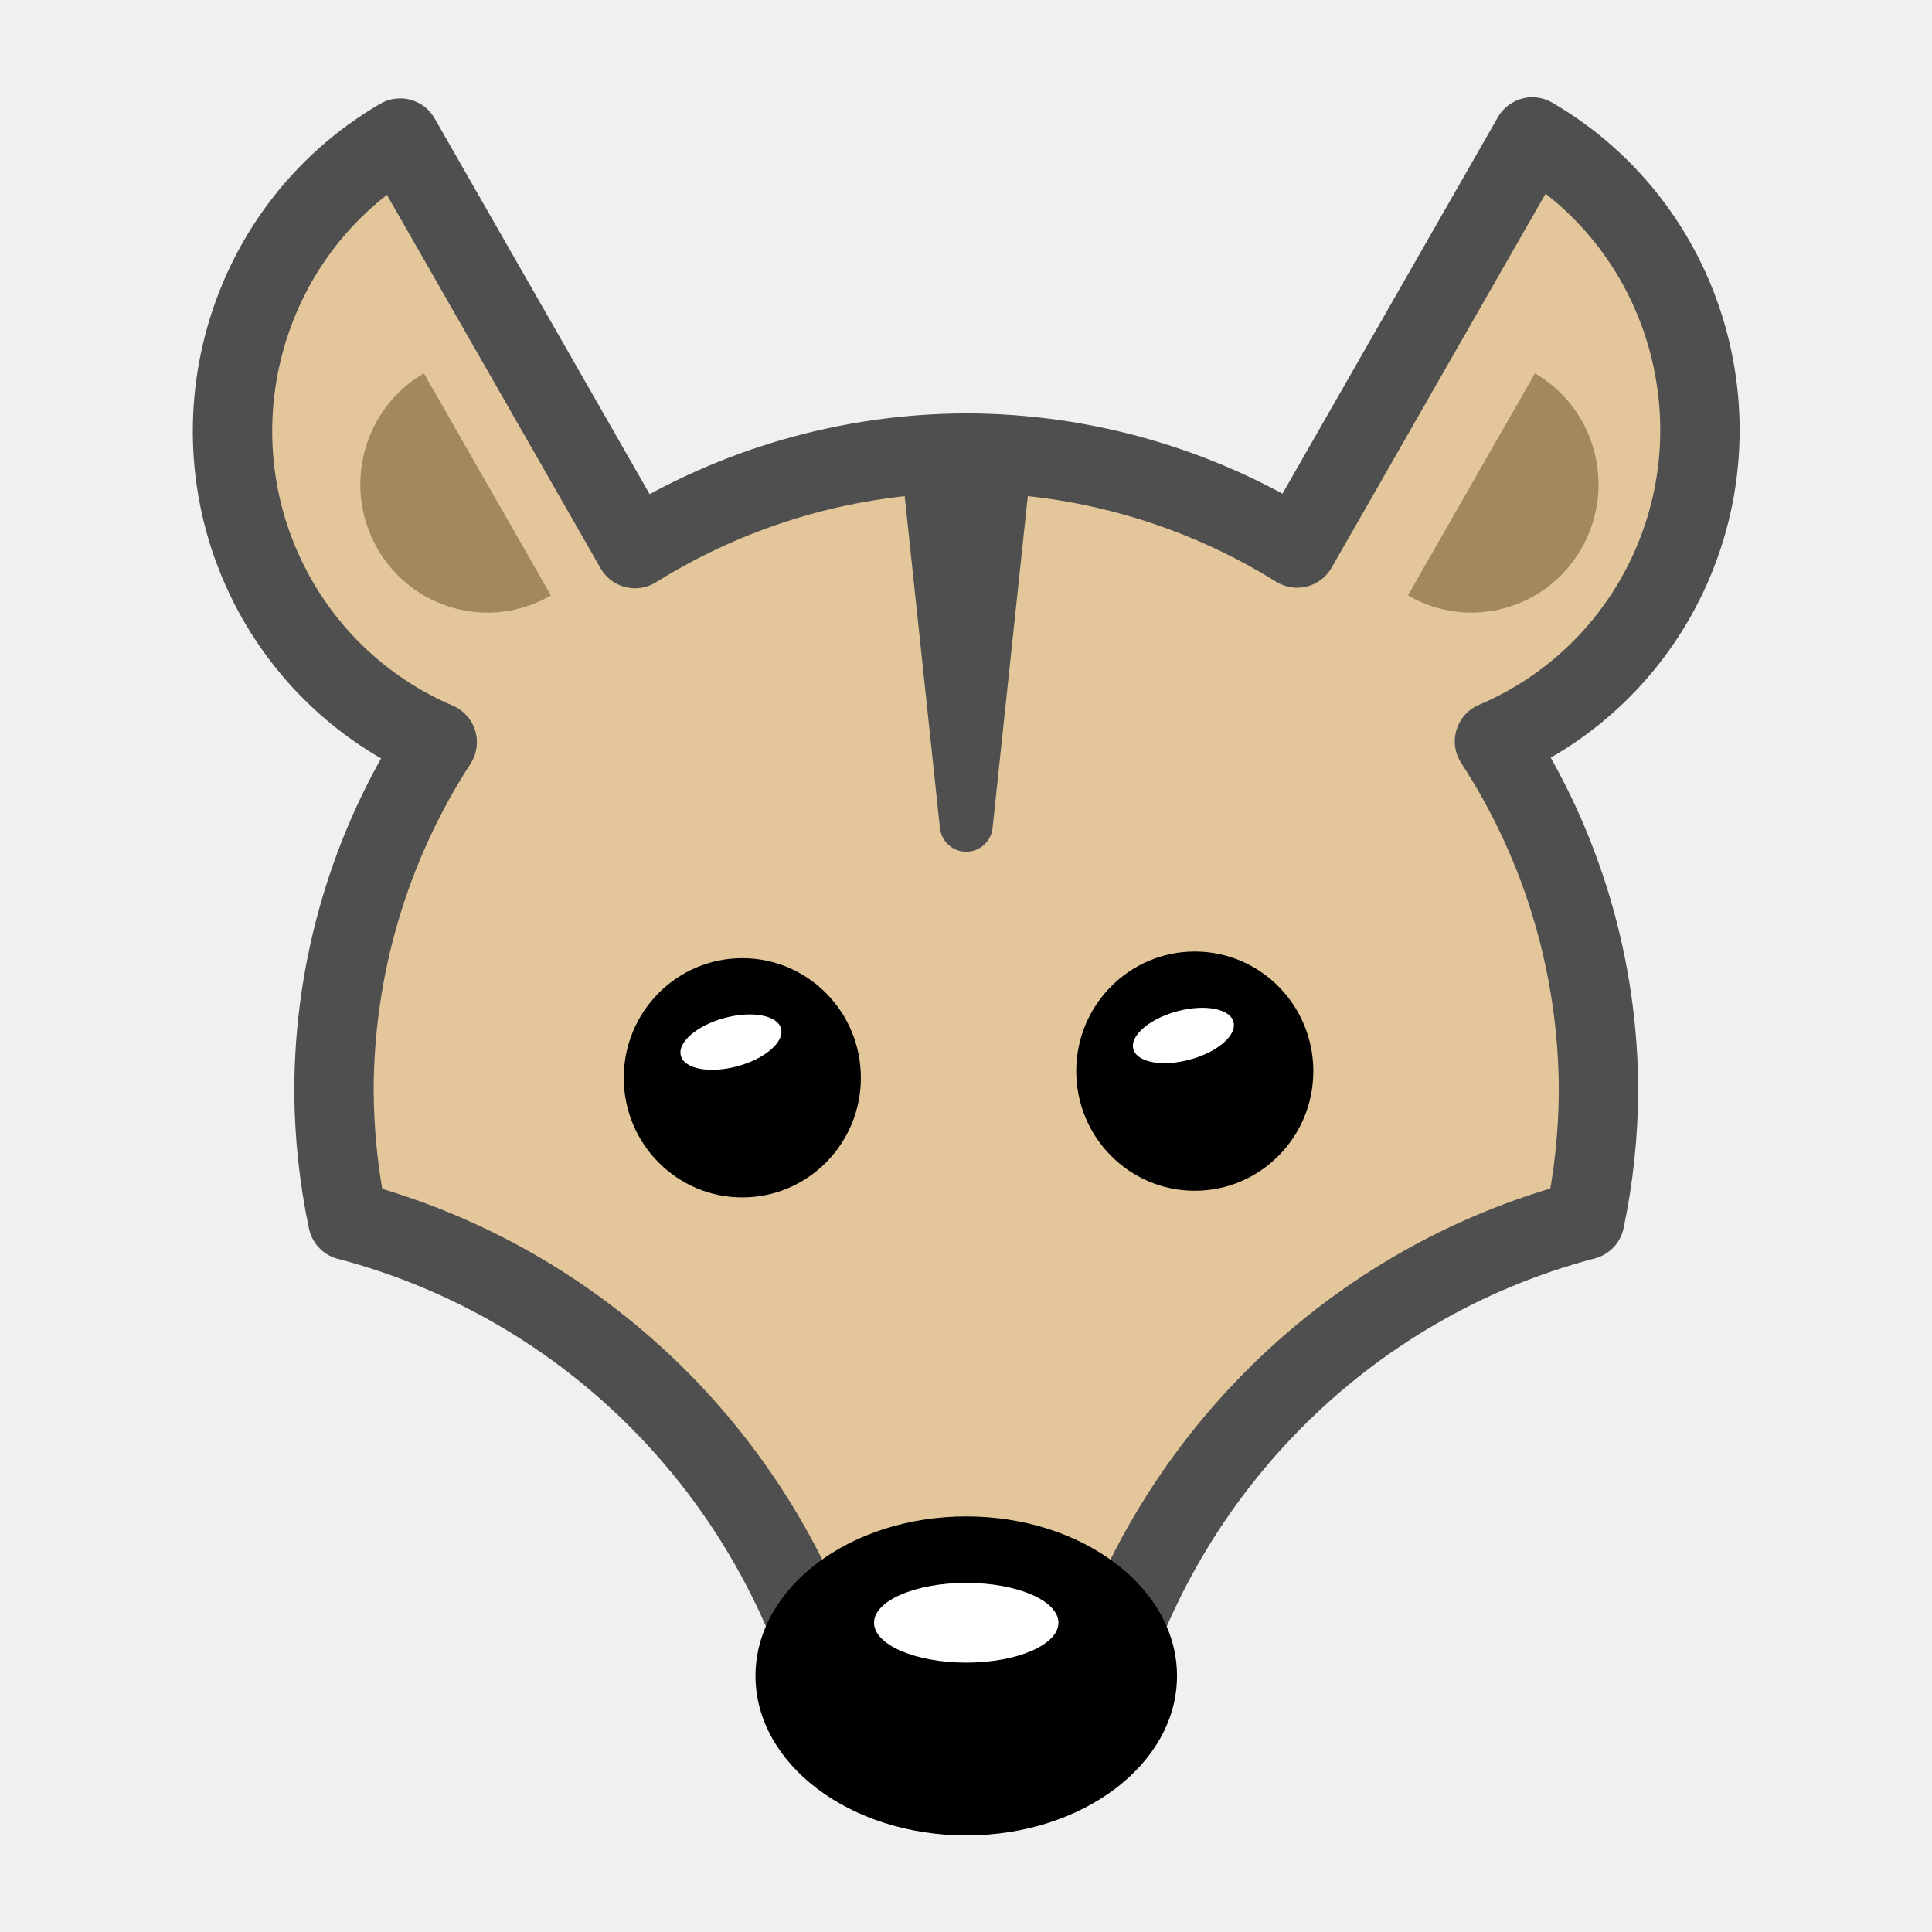
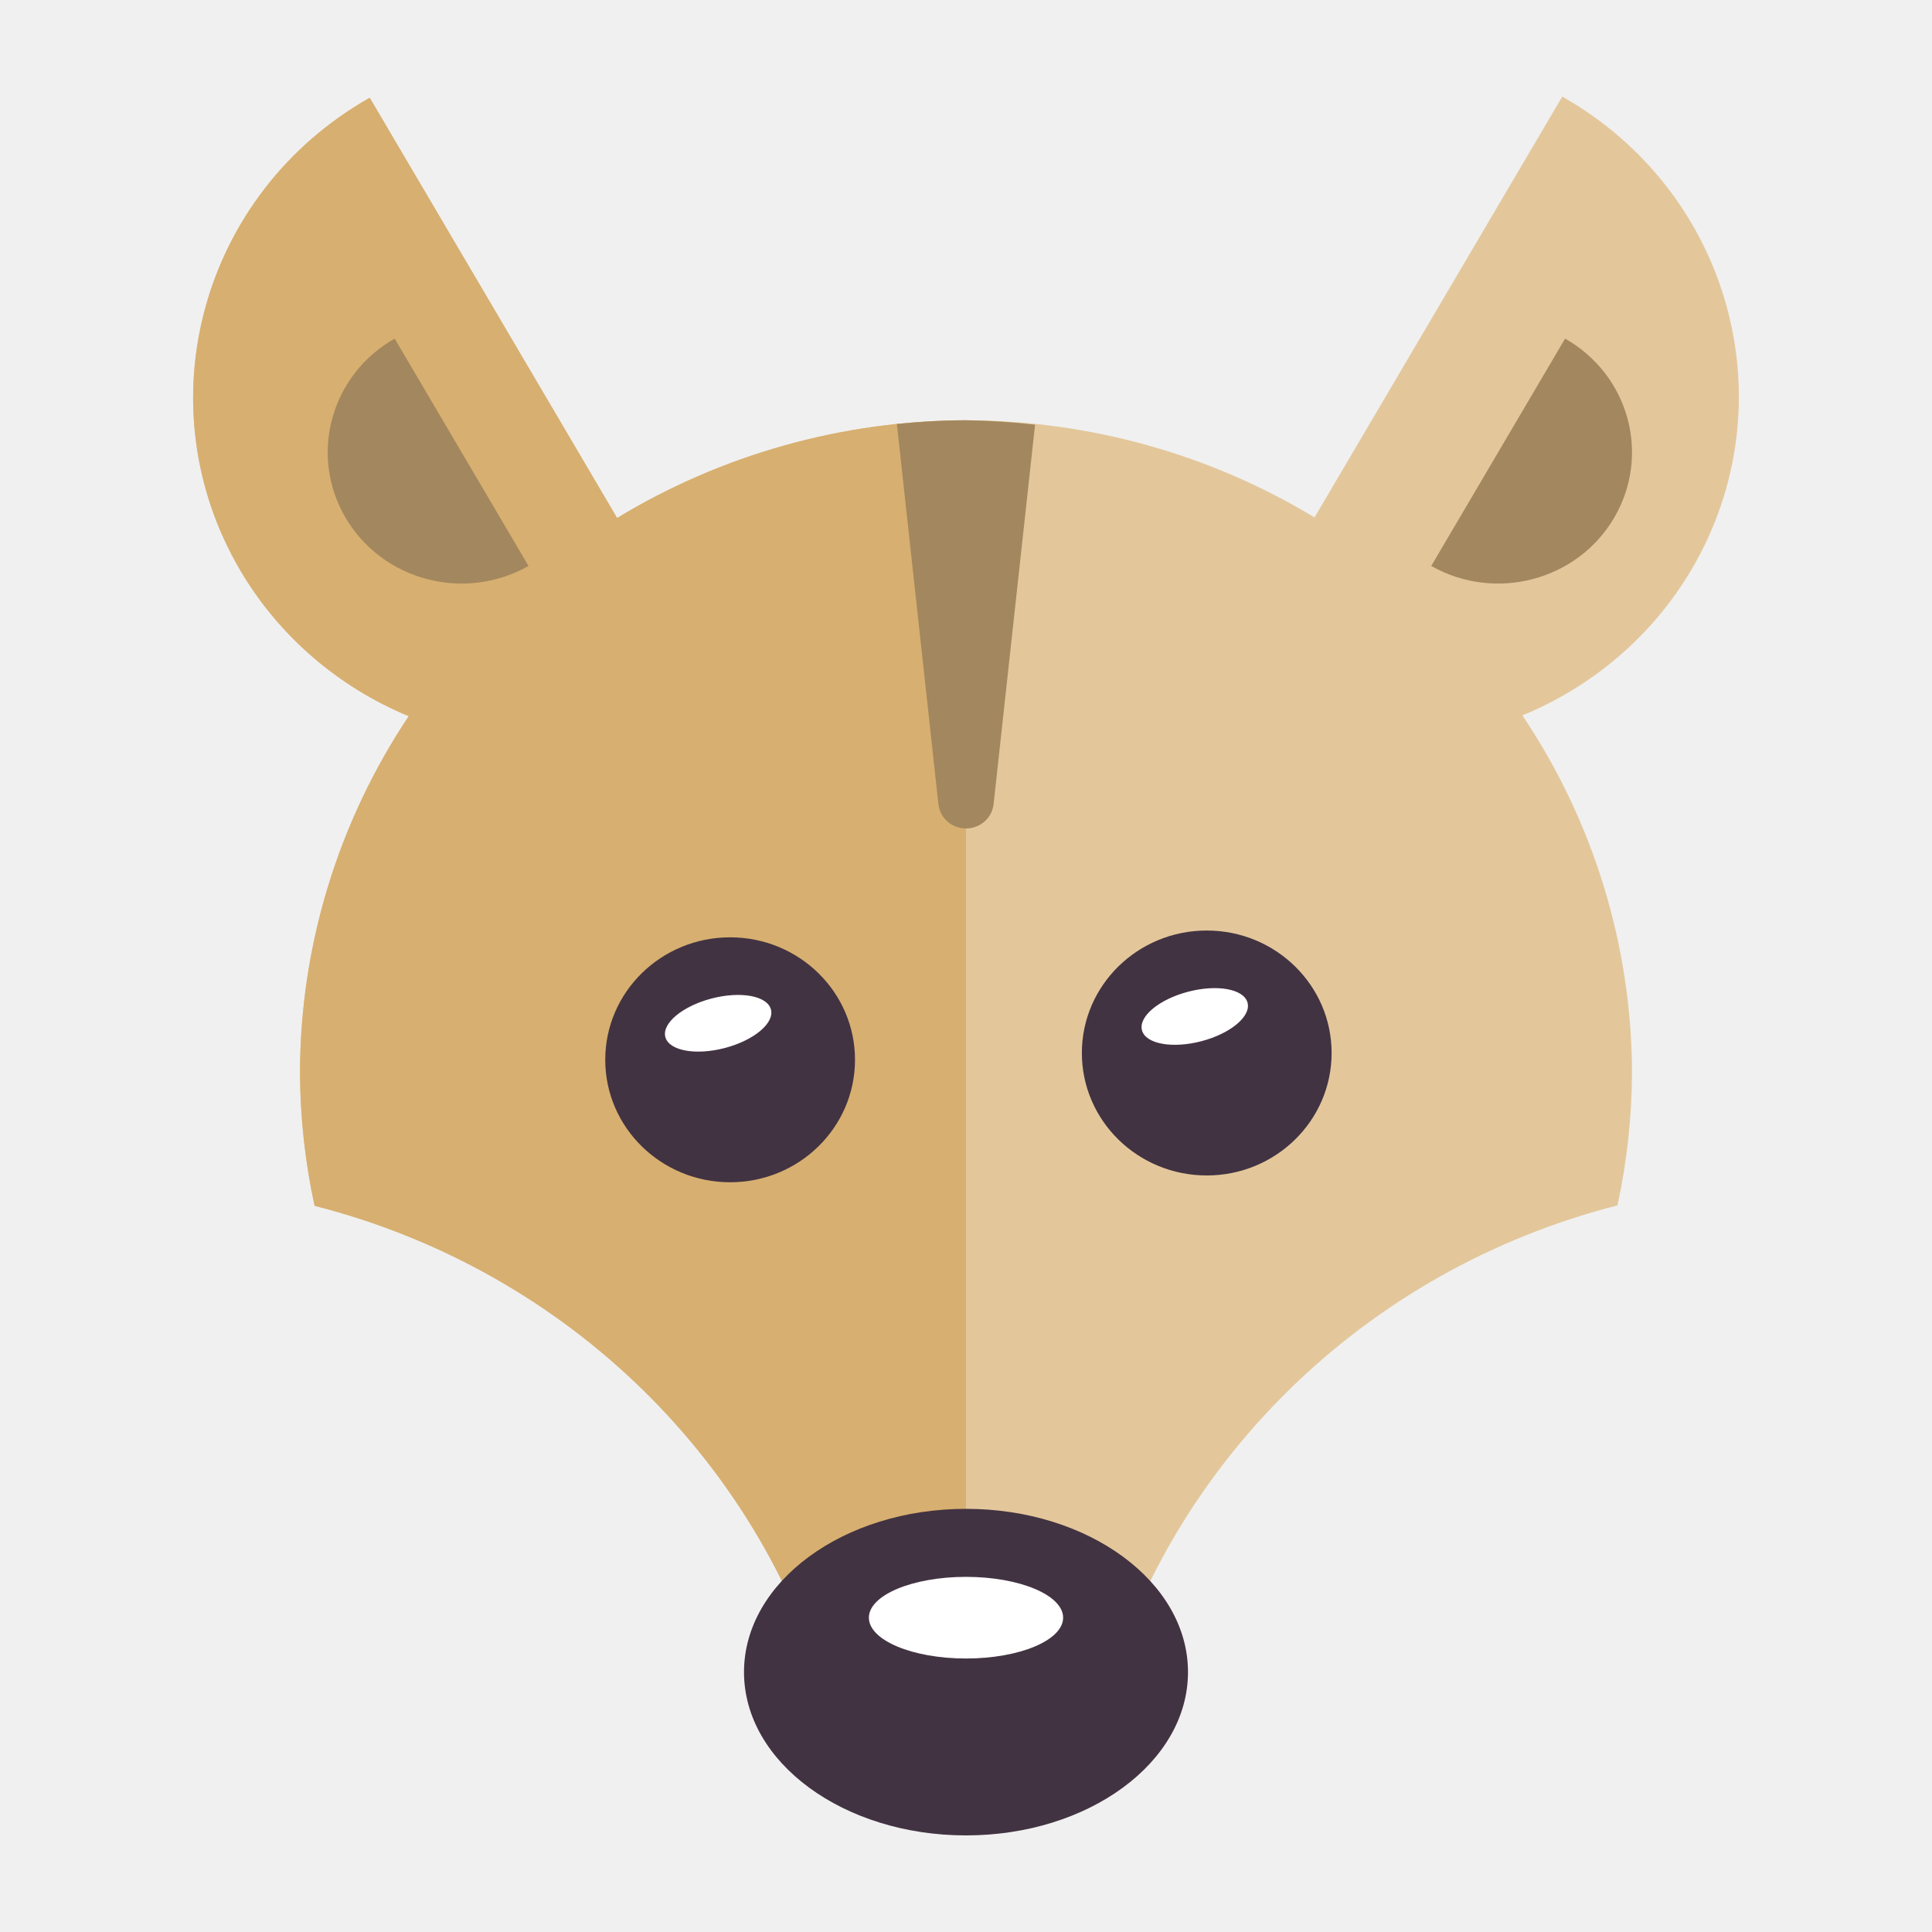
- <svg xmlns="http://www.w3.org/2000/svg" version="1.1" viewBox="0 0 200 200" height="200" width="200">
-   <path id="path963" d="m 158.624,14.177 -17.348,30.321 -6.999,12.232 A 65.452,66.044 0 0 0 100.025,46.904 65.452,66.044 0 0 0 65.739,56.788 L 58.775,44.615 41.426,14.295 a 34.698,35.011 0 0 0 -12.7,47.827 34.698,35.011 0 0 0 16.533,14.706 65.452,66.044 0 0 0 -10.686,36.121 65.452,66.044 0 0 0 1.434,13.389 70.907,71.548 0 0 1 50.805,51.284 65.452,66.044 0 0 0 13.213,1.371 65.452,66.044 0 0 0 13.253,-1.381 70.907,71.548 0 0 1 50.775,-51.316 65.452,66.044 0 0 0 1.424,-13.348 65.452,66.044 0 0 0 -10.77,-36.201 34.698,35.011 0 0 0 16.617,-14.744 34.698,35.011 0 0 0 -12.7,-47.826 z" style="opacity:1;fill:#e3c79b;fill-opacity:1;stroke:#4f4f4f;stroke-width:8.218;stroke-linecap:round;stroke-linejoin:round;stroke-miterlimit:4;stroke-dasharray:none;stroke-dashoffset:0;stroke-opacity:1" />
-   <ellipse style="opacity:1;fill:#000000;fill-opacity:1;stroke:none;stroke-width:0.822;stroke-linecap:round;stroke-linejoin:round;stroke-miterlimit:4;stroke-dasharray:none;stroke-dashoffset:0;stroke-opacity:1" id="ellipse965" cx="100.025" cy="173.489" rx="21.817" ry="16.511" />
-   <path id="path967" d="m 95.934,46.904 4.091,38.526 4.091,-38.526 z" style="fill:#4f4f4f;fill-opacity:1;stroke:#4f4f4f;stroke-width:5.479;stroke-linecap:round;stroke-linejoin:round;stroke-miterlimit:4;stroke-dasharray:none;stroke-opacity:1" />
-   <ellipse ry="4.128" rx="9.545" cy="167.985" cx="100.025" id="ellipse969" style="opacity:1;fill:#ffffff;fill-opacity:1;stroke:none;stroke-width:8.218;stroke-linecap:round;stroke-linejoin:round;stroke-miterlimit:4;stroke-dasharray:none;stroke-dashoffset:0;stroke-opacity:1" />
-   <ellipse ry="12.383" rx="12.272" cy="111.572" cx="76.844" id="circle971" style="opacity:1;fill:#000000;fill-opacity:1;stroke:none;stroke-width:0.925;stroke-linecap:round;stroke-linejoin:round;stroke-miterlimit:4;stroke-dasharray:none;stroke-dashoffset:0;stroke-opacity:1" />
-   <ellipse transform="matrix(0.9653384,-0.2610015,0.2566523,0.9665038,0,0)" style="opacity:1;fill:#ffffff;fill-opacity:1;stroke:none;stroke-width:4.88;stroke-linecap:round;stroke-linejoin:round;stroke-miterlimit:4;stroke-dasharray:none;stroke-dashoffset:0;stroke-opacity:1" id="ellipse973" cx="45.445" cy="123.891" rx="5.372" ry="2.586" />
-   <ellipse ry="12.383" rx="12.272" style="opacity:1;fill:#000000;fill-opacity:1;stroke:none;stroke-width:0.925;stroke-linecap:round;stroke-linejoin:round;stroke-miterlimit:4;stroke-dasharray:none;stroke-dashoffset:0;stroke-opacity:1" id="circle977" cx="123.683" cy="110.884" />
-   <ellipse ry="2.586" rx="5.372" cy="135.452" cx="90.893" id="ellipse979" style="opacity:1;fill:#ffffff;fill-opacity:1;stroke:none;stroke-width:4.88;stroke-linecap:round;stroke-linejoin:round;stroke-miterlimit:4;stroke-dasharray:none;stroke-dashoffset:0;stroke-opacity:1" transform="matrix(0.9653384,-0.2610015,0.2566523,0.9665038,0,0)" />
-   <path transform="matrix(-0.4966269,-0.8679641,0.8640647,-0.5033807,0,0)" d="M -81.969,18.89 A 13.243,13.183 0 0 1 -68.726,5.707 13.243,13.183 0 0 1 -55.483,18.89 l -13.243,0 z" id="path983" style="opacity:1;fill:#a3875e;fill-opacity:1;stroke:none;stroke-width:8.809;stroke-linecap:round;stroke-linejoin:round;stroke-miterlimit:4;stroke-dasharray:none;stroke-dashoffset:0;stroke-opacity:1" />
-   <path style="opacity:1;fill:#a3875e;fill-opacity:1;stroke:none;stroke-width:8.809;stroke-linecap:round;stroke-linejoin:round;stroke-miterlimit:4;stroke-dasharray:none;stroke-dashoffset:0;stroke-opacity:1" id="path985" d="m 20.109,-157.119 a 13.243,13.183 0 0 1 13.243,-13.183 13.243,13.183 0 0 1 13.243,13.183 H 33.351 Z" transform="matrix(0.4966269,-0.8679641,-0.8640647,-0.5033807,0,0)" />
+ <svg xmlns="http://www.w3.org/2000/svg" id="svg1657" version="1.1" viewBox="0 0 200 200" height="200" width="200">
+   <defs id="defs1651" />
+   <path style="opacity:1;fill:#e3c79b;fill-opacity:1;stroke:none;stroke-width:8.534;stroke-linecap:round;stroke-linejoin:round;stroke-miterlimit:4;stroke-dasharray:none;stroke-dashoffset:0;stroke-opacity:1" d="m 161.726,10 -18.274,31.041 -7.372,12.522 A 68.944,67.613 0 0 0 100,43.504 68.944,67.613 0 0 0 63.885,53.622 L 56.548,41.161 38.274,10.12 a 36.549,35.843 0 0 0 -13.378,48.963 36.549,35.843 0 0 0 17.415,15.055 68.944,67.613 0 0 0 -11.256,36.979 68.944,67.613 0 0 0 1.51,13.708 74.69,73.248 0 0 1 53.516,52.503 68.944,67.613 0 0 0 13.918,1.403 68.944,67.613 0 0 0 13.96,-1.414 74.69,73.248 0 0 1 53.484,-52.535 68.944,67.613 0 0 0 1.5,-13.665 A 68.944,67.613 0 0 0 157.6,74.057 36.549,35.843 0 0 0 175.103,58.963 36.549,35.843 0 0 0 161.726,10 Z" id="path1597" />
+   <path id="path1599" d="m 38.274,10.12 a 36.549,35.843 0 0 0 -13.378,48.963 36.549,35.843 0 0 0 17.415,15.055 68.944,67.613 0 0 0 -11.256,36.979 68.944,67.613 0 0 0 1.51,13.708 74.69,73.248 0 0 1 53.516,52.503 68.944,67.613 0 0 0 13.918,1.403 V 43.504 A 68.944,67.613 0 0 0 63.885,53.622 L 56.548,41.161 Z" style="opacity:1;fill:#d7af70;fill-opacity:1;stroke:none;stroke-width:8.534;stroke-linecap:round;stroke-linejoin:round;stroke-miterlimit:4;stroke-dasharray:none;stroke-dashoffset:0;stroke-opacity:1" />
+   <ellipse ry="16.903" rx="22.981" cy="173.097" cx="100" id="ellipse1601" style="opacity:1;fill:#423342;fill-opacity:1;stroke:none;stroke-width:0.853;stroke-linecap:round;stroke-linejoin:round;stroke-miterlimit:4;stroke-dasharray:none;stroke-dashoffset:0;stroke-opacity:1" />
+   <path id="path1603" d="m 100,43.504 a 68.944,67.613 0 0 0 -7.155,0.395 l 4.299,39.347 a 2.873,2.818 0 0 0 5.713,0 l 4.292,-39.282 a 68.944,67.613 0 0 0 -7.148,-0.459 z" style="color:#000000;font-style:normal;font-variant:normal;font-weight:normal;font-stretch:normal;font-size:medium;line-height:normal;font-family:sans-serif;font-variant-ligatures:normal;font-variant-position:normal;font-variant-caps:normal;font-variant-numeric:normal;font-variant-alternates:normal;font-feature-settings:normal;text-indent:0;text-align:start;text-decoration:none;text-decoration-line:none;text-decoration-style:solid;text-decoration-color:#000000;letter-spacing:normal;word-spacing:normal;text-transform:none;writing-mode:lr-tb;direction:ltr;text-orientation:mixed;dominant-baseline:auto;baseline-shift:baseline;text-anchor:start;white-space:normal;shape-padding:0;clip-rule:nonzero;display:inline;overflow:visible;visibility:visible;opacity:1;isolation:auto;mix-blend-mode:normal;color-interpolation:sRGB;color-interpolation-filters:linearRGB;solid-color:#000000;solid-opacity:1;vector-effect:none;fill:#a3875e;fill-opacity:1;fill-rule:nonzero;stroke:none;stroke-width:5.69;stroke-linecap:round;stroke-linejoin:round;stroke-miterlimit:4;stroke-dasharray:none;stroke-dashoffset:0;stroke-opacity:1;color-rendering:auto;image-rendering:auto;shape-rendering:auto;text-rendering:auto;enable-background:accumulate" />
+   <ellipse style="opacity:1;fill:#ffffff;fill-opacity:1;stroke:none;stroke-width:8.534;stroke-linecap:round;stroke-linejoin:round;stroke-miterlimit:4;stroke-dasharray:none;stroke-dashoffset:0;stroke-opacity:1" id="ellipse1605" cx="100" cy="167.462" rx="10.054" ry="4.226" />
+   <ellipse style="opacity:1;fill:#423342;fill-opacity:1;stroke:none;stroke-width:0.96;stroke-linecap:round;stroke-linejoin:round;stroke-miterlimit:4;stroke-dasharray:none;stroke-dashoffset:0;stroke-opacity:1" id="circle1607" cx="75.582" cy="109.709" rx="12.927" ry="12.678" />
+   <ellipse ry="2.652" rx="5.648" cy="121.35" cx="43.797" id="ellipse1609" style="opacity:1;fill:#ffffff;fill-opacity:1;stroke:none;stroke-width:5.068;stroke-linecap:round;stroke-linejoin:round;stroke-miterlimit:4;stroke-dasharray:none;stroke-dashoffset:0;stroke-opacity:1" transform="matrix(0.9671652,-0.2541483,0.2635631,0.9646422,0,0)" />
+   <ellipse cy="109.005" cx="124.921" id="circle1611" style="opacity:1;fill:#423342;fill-opacity:1;stroke:none;stroke-width:0.96;stroke-linecap:round;stroke-linejoin:round;stroke-miterlimit:4;stroke-dasharray:none;stroke-dashoffset:0;stroke-opacity:1" rx="12.927" ry="12.678" />
+   <ellipse transform="matrix(0.9671652,-0.2541483,0.2635631,0.9646422,0,0)" style="opacity:1;fill:#ffffff;fill-opacity:1;stroke:none;stroke-width:5.068;stroke-linecap:round;stroke-linejoin:round;stroke-miterlimit:4;stroke-dasharray:none;stroke-dashoffset:0;stroke-opacity:1" id="ellipse1613" cx="91.579" cy="133.209" rx="5.648" ry="2.652" />
+   <path style="opacity:1;fill:#a3875e;fill-opacity:1;stroke:none;stroke-width:9.148;stroke-linecap:round;stroke-linejoin:round;stroke-miterlimit:4;stroke-dasharray:none;stroke-dashoffset:0;stroke-opacity:1" id="path1615" d="m -77.95,17.427 a 13.655,13.789 0 0 1 13.655,-13.789 13.655,13.789 0 0 1 13.655,13.789 l -13.655,0 z" transform="matrix(-0.5073273,-0.8617534,0.8701946,-0.4927083,0,0)" />
+   <path transform="matrix(0.5073273,-0.8617534,-0.8701946,-0.4927083,0,0)" d="m 22.021,-157.424 a 13.655,13.789 0 0 1 13.655,-13.789 13.655,13.789 0 0 1 13.655,13.789 H 35.677 Z" id="path1617" style="opacity:1;fill:#a3875e;fill-opacity:1;stroke:none;stroke-width:9.148;stroke-linecap:round;stroke-linejoin:round;stroke-miterlimit:4;stroke-dasharray:none;stroke-dashoffset:0;stroke-opacity:1" />
</svg>
